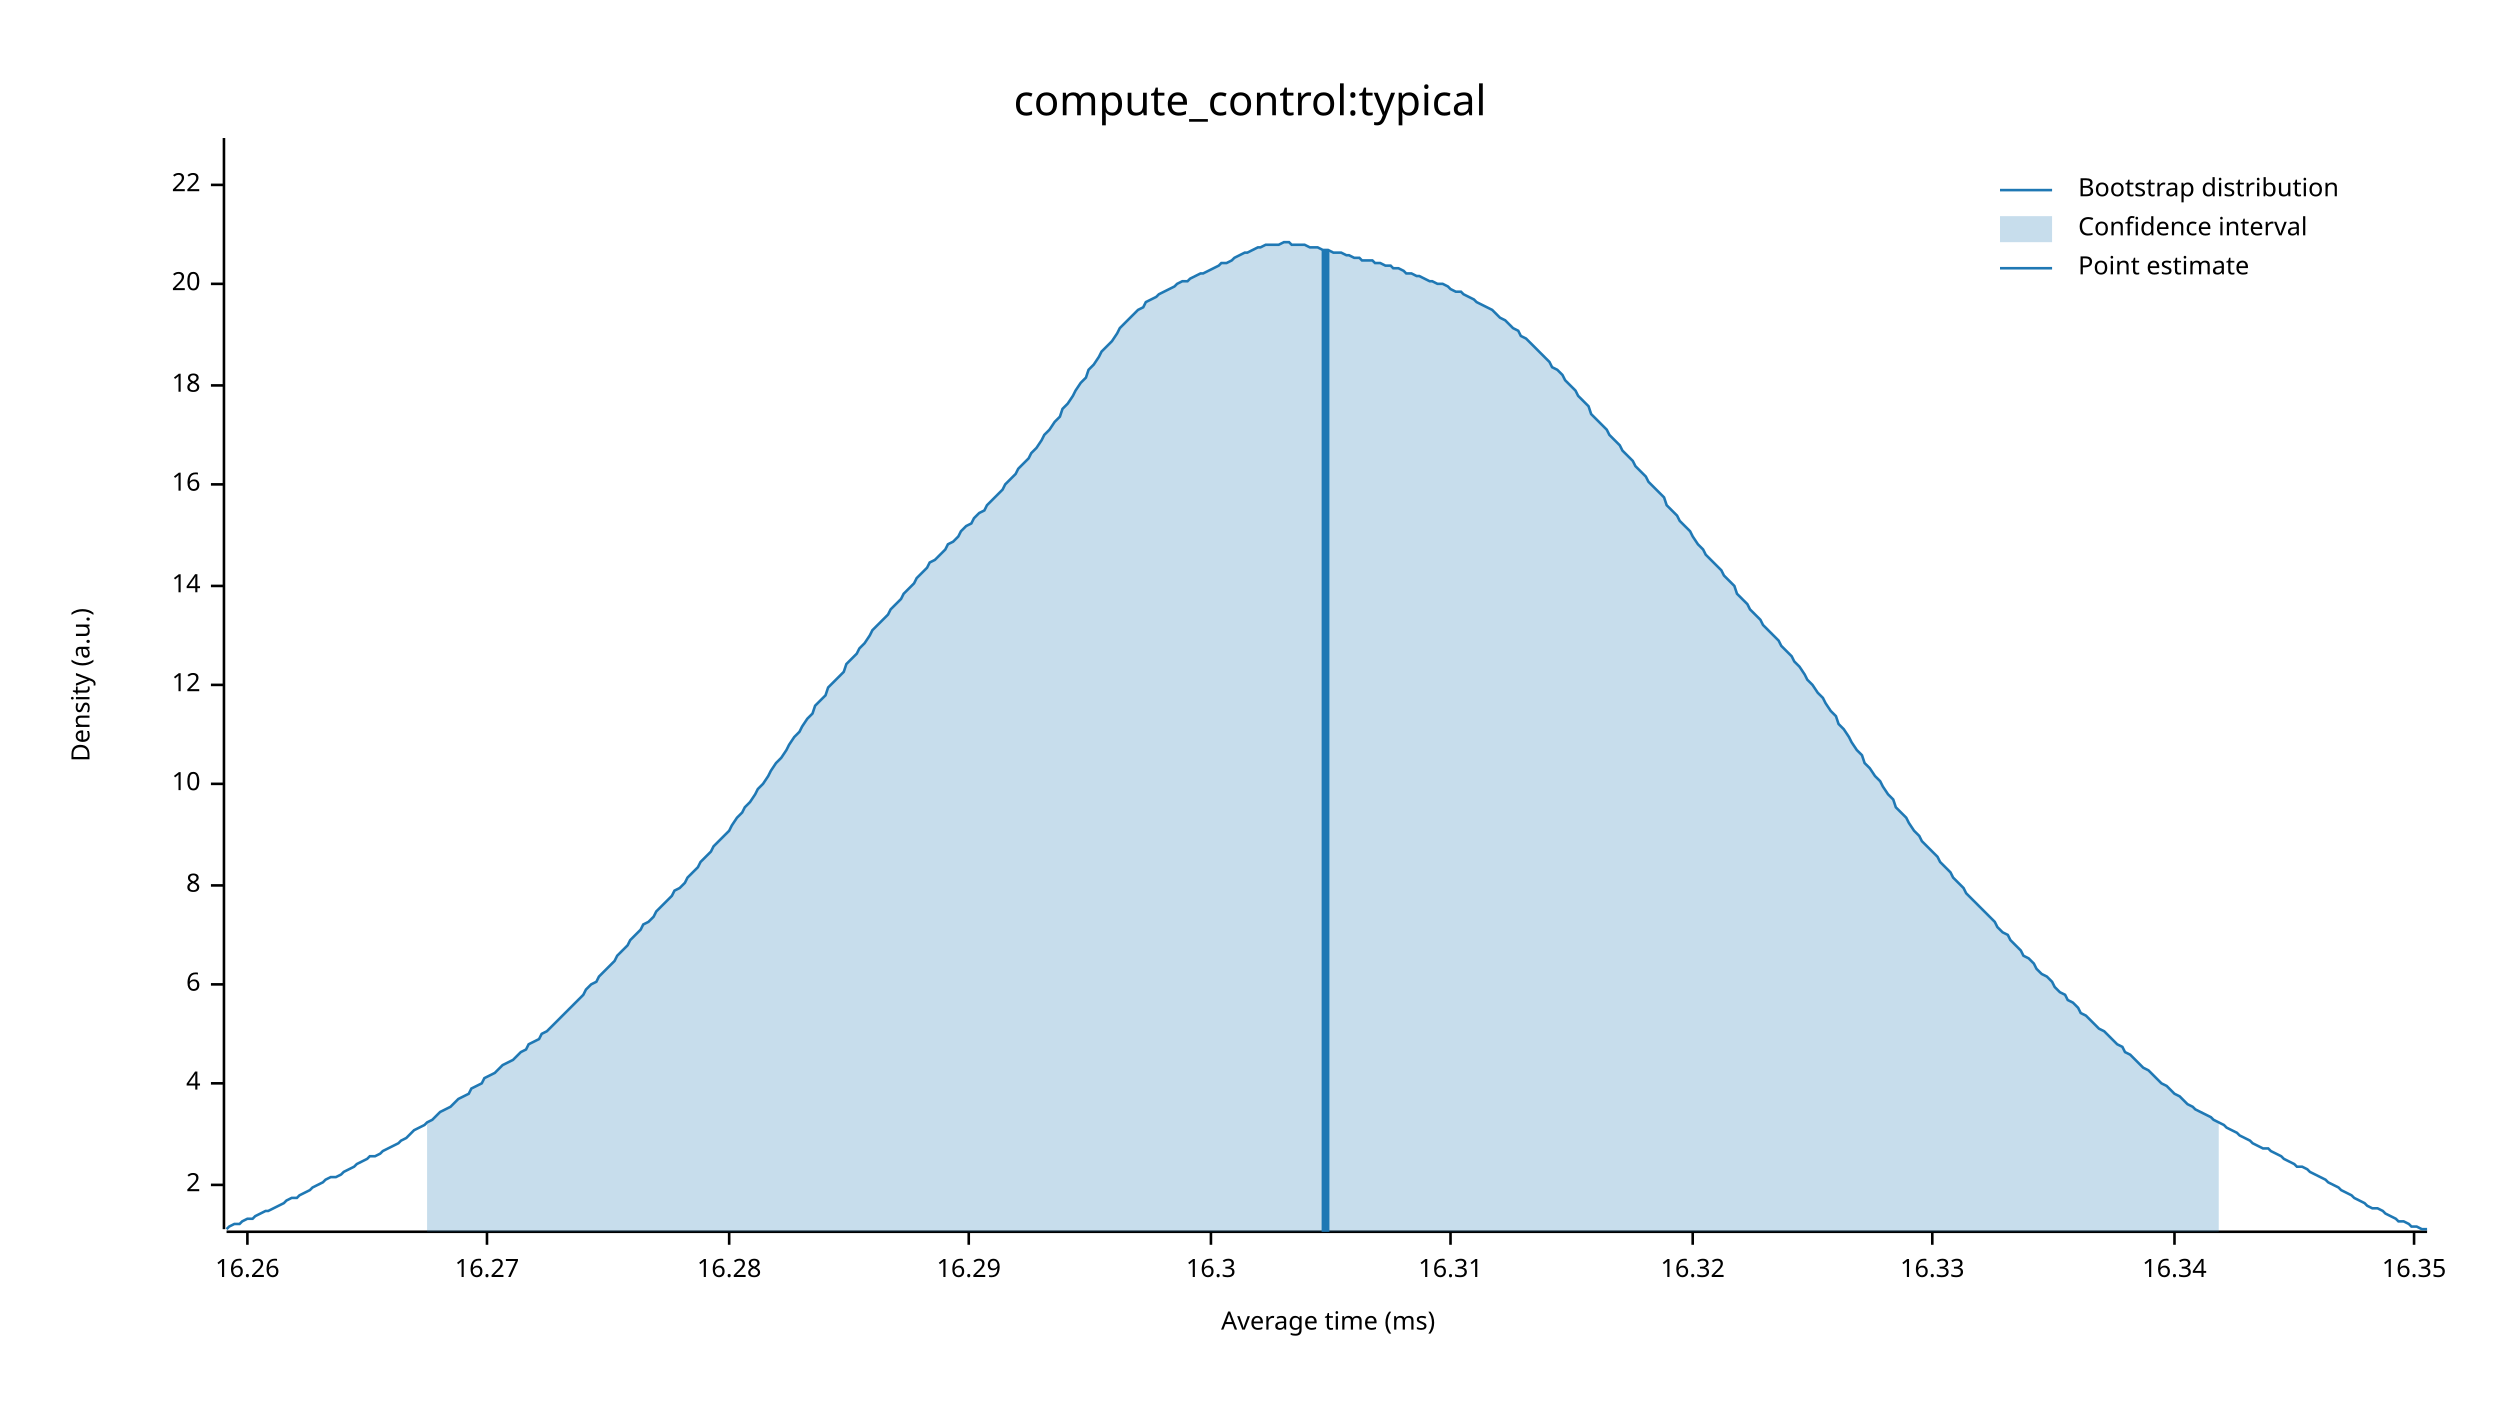
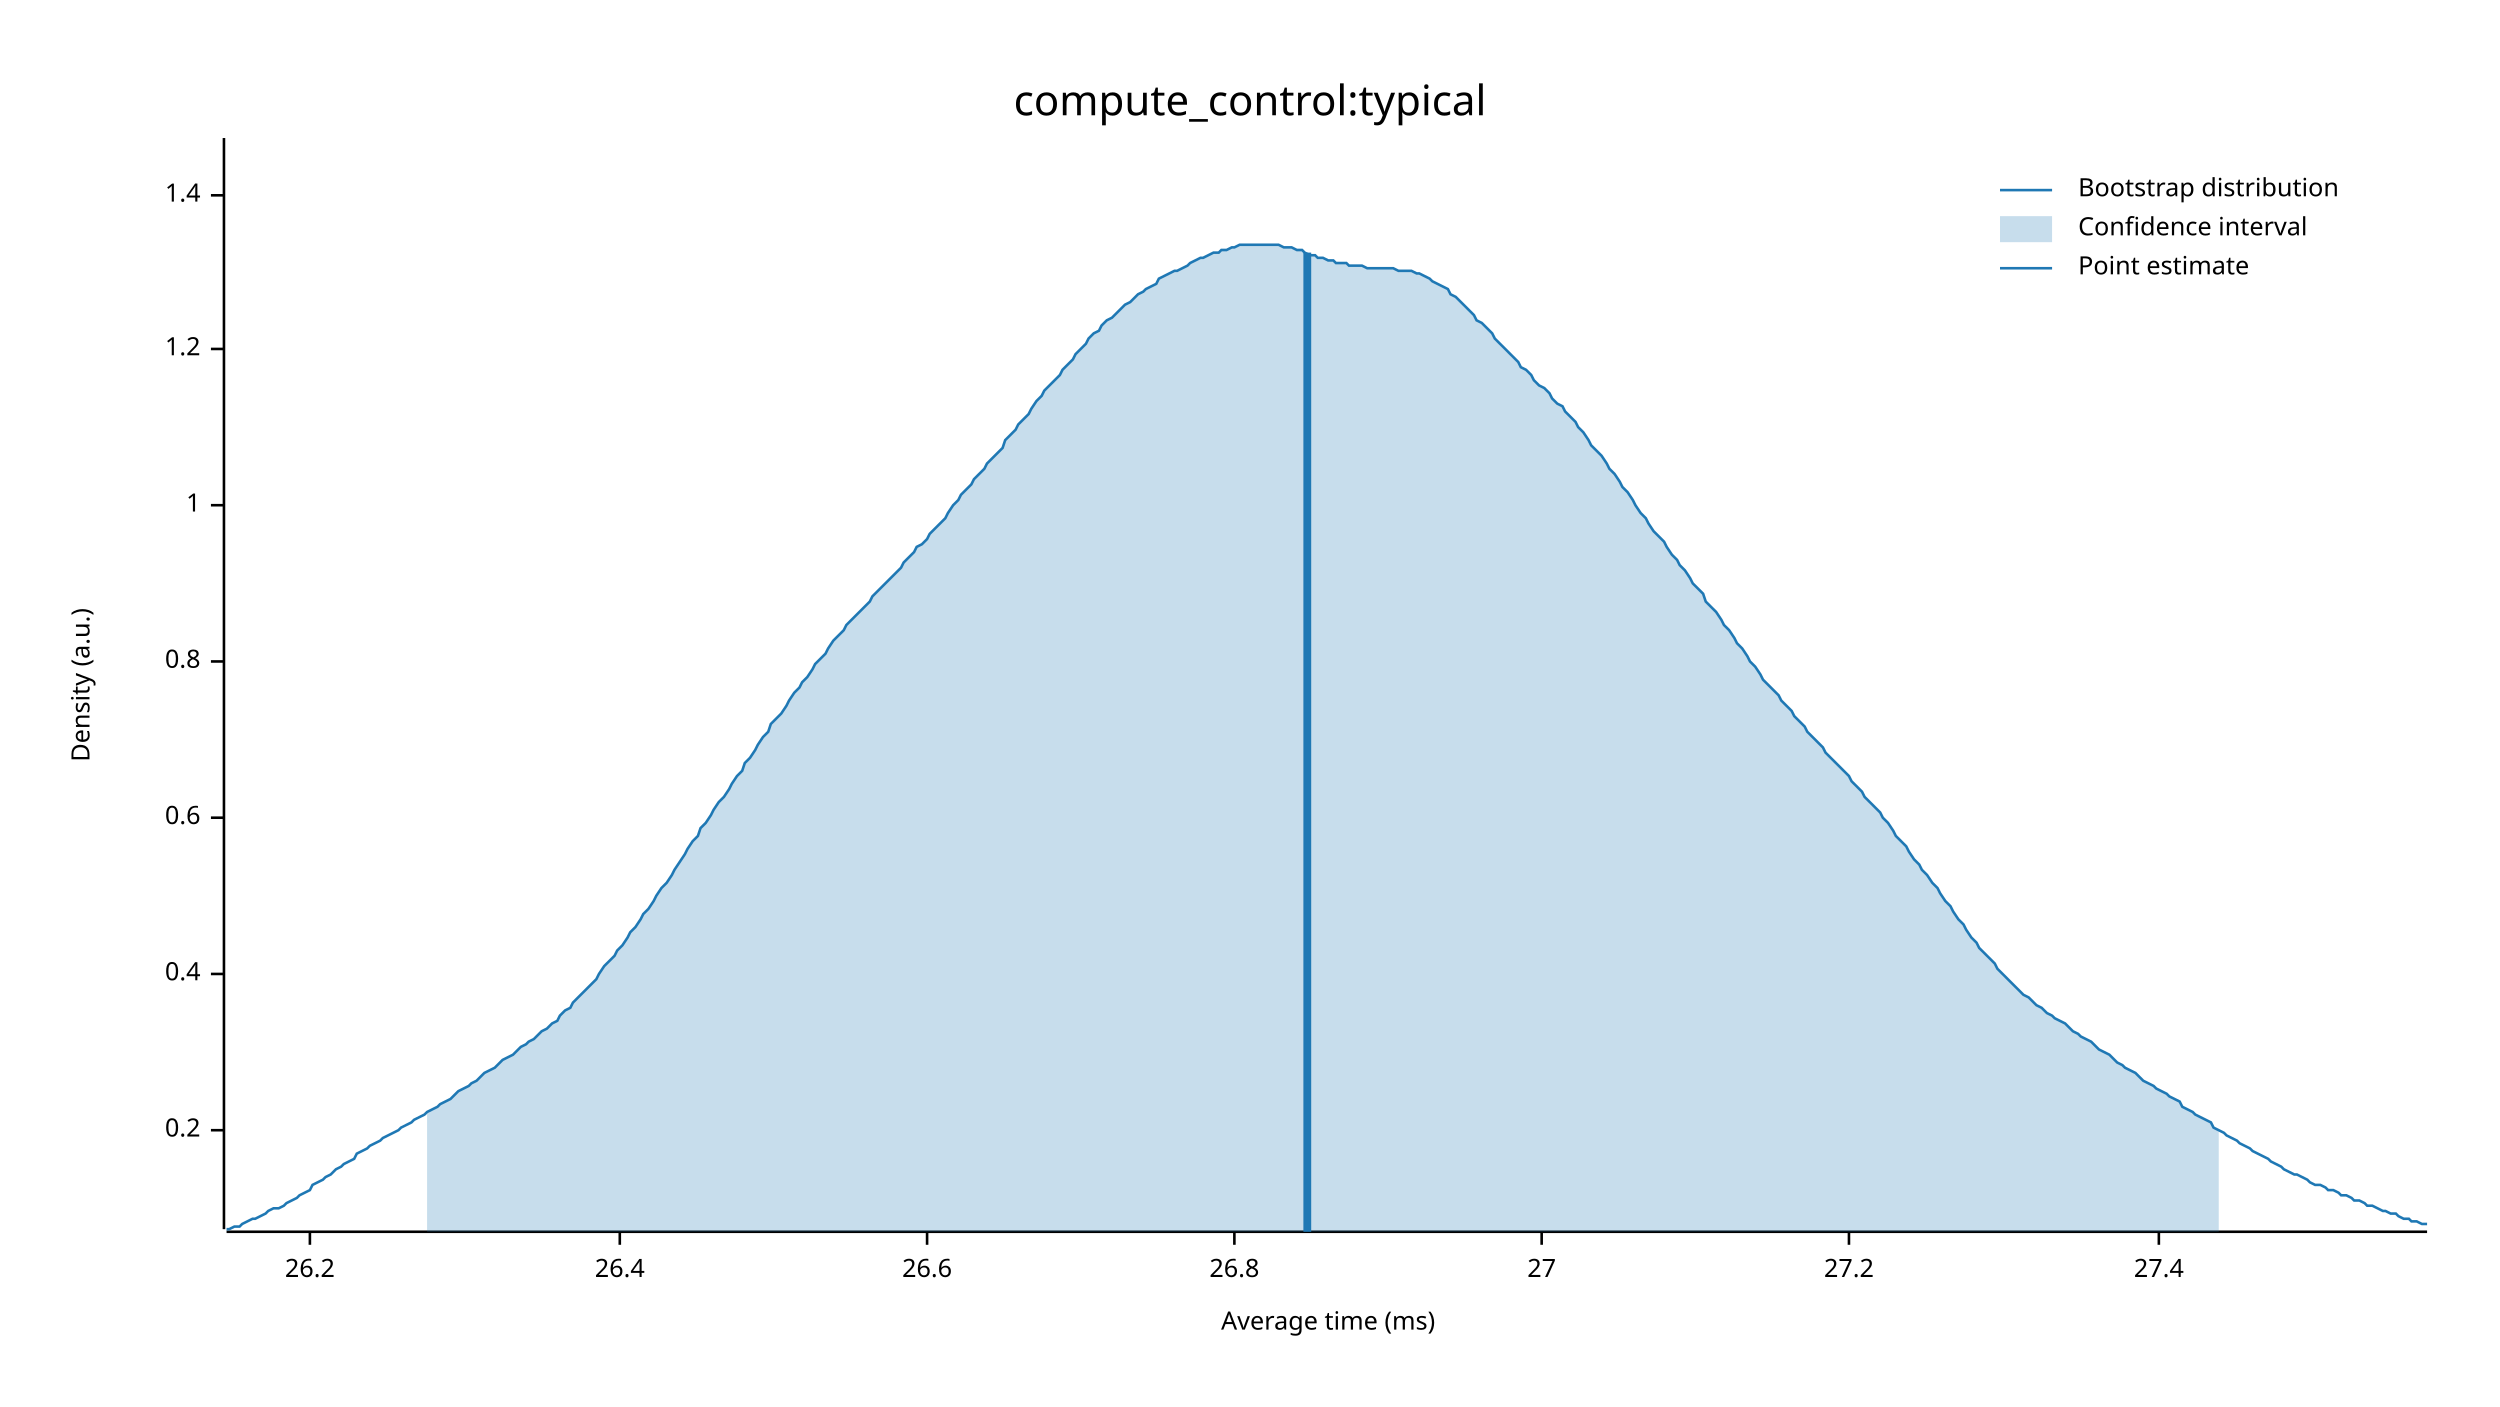
<svg xmlns="http://www.w3.org/2000/svg" width="960" height="540" viewBox="0 0 960 540">
  <text x="480" y="32" dy="0.76em" text-anchor="middle" font-family="sans-serif" font-size="16.129" opacity="1" fill="#000000">
compute_control:typical
</text>
  <text x="27" y="263" dy="0.76em" text-anchor="middle" font-family="sans-serif" font-size="9.677" opacity="1" fill="#000000" transform="rotate(270, 27, 263)">
Density (a.u.)
</text>
  <text x="510" y="513" dy="-0.5ex" text-anchor="middle" font-family="sans-serif" font-size="9.677" opacity="1" fill="#000000">
Average time (ms)
</text>
  <polyline fill="none" opacity="1" stroke="#000000" stroke-width="1" points="86,53 86,472 " />
-   <text x="77" y="455" dy="0.5ex" text-anchor="end" font-family="sans-serif" font-size="9.677" opacity="1" fill="#000000">
- 2
+   <text x="77" y="434" dy="0.5ex" text-anchor="end" font-family="sans-serif" font-size="9.677" opacity="1" fill="#000000">
+ 0.2
</text>
-   <polyline fill="none" opacity="1" stroke="#000000" stroke-width="1" points="81,455 86,455 " />
-   <text x="77" y="416" dy="0.5ex" text-anchor="end" font-family="sans-serif" font-size="9.677" opacity="1" fill="#000000">
- 4
+   <polyline fill="none" opacity="1" stroke="#000000" stroke-width="1" points="81,434 86,434 " />
+   <text x="77" y="374" dy="0.5ex" text-anchor="end" font-family="sans-serif" font-size="9.677" opacity="1" fill="#000000">
+ 0.4
</text>
-   <polyline fill="none" opacity="1" stroke="#000000" stroke-width="1" points="81,416 86,416 " />
-   <text x="77" y="378" dy="0.5ex" text-anchor="end" font-family="sans-serif" font-size="9.677" opacity="1" fill="#000000">
- 6
+   <polyline fill="none" opacity="1" stroke="#000000" stroke-width="1" points="81,374 86,374 " />
+   <text x="77" y="314" dy="0.5ex" text-anchor="end" font-family="sans-serif" font-size="9.677" opacity="1" fill="#000000">
+ 0.6
</text>
-   <polyline fill="none" opacity="1" stroke="#000000" stroke-width="1" points="81,378 86,378 " />
-   <text x="77" y="340" dy="0.5ex" text-anchor="end" font-family="sans-serif" font-size="9.677" opacity="1" fill="#000000">
- 8
+   <polyline fill="none" opacity="1" stroke="#000000" stroke-width="1" points="81,314 86,314 " />
+   <text x="77" y="254" dy="0.5ex" text-anchor="end" font-family="sans-serif" font-size="9.677" opacity="1" fill="#000000">
+ 0.8
</text>
-   <polyline fill="none" opacity="1" stroke="#000000" stroke-width="1" points="81,340 86,340 " />
-   <text x="77" y="301" dy="0.5ex" text-anchor="end" font-family="sans-serif" font-size="9.677" opacity="1" fill="#000000">
- 10
+   <polyline fill="none" opacity="1" stroke="#000000" stroke-width="1" points="81,254 86,254 " />
+   <text x="77" y="194" dy="0.5ex" text-anchor="end" font-family="sans-serif" font-size="9.677" opacity="1" fill="#000000">
+ 1
</text>
-   <polyline fill="none" opacity="1" stroke="#000000" stroke-width="1" points="81,301 86,301 " />
-   <text x="77" y="263" dy="0.5ex" text-anchor="end" font-family="sans-serif" font-size="9.677" opacity="1" fill="#000000">
- 12
+   <polyline fill="none" opacity="1" stroke="#000000" stroke-width="1" points="81,194 86,194 " />
+   <text x="77" y="134" dy="0.5ex" text-anchor="end" font-family="sans-serif" font-size="9.677" opacity="1" fill="#000000">
+ 1.2
</text>
-   <polyline fill="none" opacity="1" stroke="#000000" stroke-width="1" points="81,263 86,263 " />
-   <text x="77" y="225" dy="0.5ex" text-anchor="end" font-family="sans-serif" font-size="9.677" opacity="1" fill="#000000">
- 14
+   <polyline fill="none" opacity="1" stroke="#000000" stroke-width="1" points="81,134 86,134 " />
+   <text x="77" y="75" dy="0.5ex" text-anchor="end" font-family="sans-serif" font-size="9.677" opacity="1" fill="#000000">
+ 1.4
</text>
-   <polyline fill="none" opacity="1" stroke="#000000" stroke-width="1" points="81,225 86,225 " />
-   <text x="77" y="186" dy="0.5ex" text-anchor="end" font-family="sans-serif" font-size="9.677" opacity="1" fill="#000000">
- 16
+   <polyline fill="none" opacity="1" stroke="#000000" stroke-width="1" points="81,75 86,75 " />
+   <polyline fill="none" opacity="1" stroke="#000000" stroke-width="1" points="87,473 932,473 " />
+   <text x="119" y="483" dy="0.76em" text-anchor="middle" font-family="sans-serif" font-size="9.677" opacity="1" fill="#000000">
+ 26.2
</text>
-   <polyline fill="none" opacity="1" stroke="#000000" stroke-width="1" points="81,186 86,186 " />
-   <text x="77" y="148" dy="0.5ex" text-anchor="end" font-family="sans-serif" font-size="9.677" opacity="1" fill="#000000">
- 18
+   <polyline fill="none" opacity="1" stroke="#000000" stroke-width="1" points="119,473 119,478 " />
+   <text x="238" y="483" dy="0.76em" text-anchor="middle" font-family="sans-serif" font-size="9.677" opacity="1" fill="#000000">
+ 26.4
</text>
-   <polyline fill="none" opacity="1" stroke="#000000" stroke-width="1" points="81,148 86,148 " />
-   <text x="77" y="109" dy="0.5ex" text-anchor="end" font-family="sans-serif" font-size="9.677" opacity="1" fill="#000000">
- 20
+   <polyline fill="none" opacity="1" stroke="#000000" stroke-width="1" points="238,473 238,478 " />
+   <text x="356" y="483" dy="0.76em" text-anchor="middle" font-family="sans-serif" font-size="9.677" opacity="1" fill="#000000">
+ 26.6
</text>
-   <polyline fill="none" opacity="1" stroke="#000000" stroke-width="1" points="81,109 86,109 " />
-   <text x="77" y="71" dy="0.5ex" text-anchor="end" font-family="sans-serif" font-size="9.677" opacity="1" fill="#000000">
- 22
+   <polyline fill="none" opacity="1" stroke="#000000" stroke-width="1" points="356,473 356,478 " />
+   <text x="474" y="483" dy="0.76em" text-anchor="middle" font-family="sans-serif" font-size="9.677" opacity="1" fill="#000000">
+ 26.8
</text>
-   <polyline fill="none" opacity="1" stroke="#000000" stroke-width="1" points="81,71 86,71 " />
-   <polyline fill="none" opacity="1" stroke="#000000" stroke-width="1" points="87,473 932,473 " />
-   <text x="95" y="483" dy="0.76em" text-anchor="middle" font-family="sans-serif" font-size="9.677" opacity="1" fill="#000000">
- 16.26
+   <polyline fill="none" opacity="1" stroke="#000000" stroke-width="1" points="474,473 474,478 " />
+   <text x="592" y="483" dy="0.76em" text-anchor="middle" font-family="sans-serif" font-size="9.677" opacity="1" fill="#000000">
+ 27
</text>
-   <polyline fill="none" opacity="1" stroke="#000000" stroke-width="1" points="95,473 95,478 " />
-   <text x="187" y="483" dy="0.76em" text-anchor="middle" font-family="sans-serif" font-size="9.677" opacity="1" fill="#000000">
- 16.27
+   <polyline fill="none" opacity="1" stroke="#000000" stroke-width="1" points="592,473 592,478 " />
+   <text x="710" y="483" dy="0.76em" text-anchor="middle" font-family="sans-serif" font-size="9.677" opacity="1" fill="#000000">
+ 27.2
</text>
-   <polyline fill="none" opacity="1" stroke="#000000" stroke-width="1" points="187,473 187,478 " />
-   <text x="280" y="483" dy="0.76em" text-anchor="middle" font-family="sans-serif" font-size="9.677" opacity="1" fill="#000000">
- 16.28
+   <polyline fill="none" opacity="1" stroke="#000000" stroke-width="1" points="710,473 710,478 " />
+   <text x="829" y="483" dy="0.76em" text-anchor="middle" font-family="sans-serif" font-size="9.677" opacity="1" fill="#000000">
+ 27.4
</text>
-   <polyline fill="none" opacity="1" stroke="#000000" stroke-width="1" points="280,473 280,478 " />
-   <text x="372" y="483" dy="0.76em" text-anchor="middle" font-family="sans-serif" font-size="9.677" opacity="1" fill="#000000">
- 16.29
- </text>
-   <polyline fill="none" opacity="1" stroke="#000000" stroke-width="1" points="372,473 372,478 " />
-   <text x="465" y="483" dy="0.76em" text-anchor="middle" font-family="sans-serif" font-size="9.677" opacity="1" fill="#000000">
- 16.3
- </text>
-   <polyline fill="none" opacity="1" stroke="#000000" stroke-width="1" points="465,473 465,478 " />
-   <text x="557" y="483" dy="0.76em" text-anchor="middle" font-family="sans-serif" font-size="9.677" opacity="1" fill="#000000">
- 16.31
- </text>
-   <polyline fill="none" opacity="1" stroke="#000000" stroke-width="1" points="557,473 557,478 " />
-   <text x="650" y="483" dy="0.76em" text-anchor="middle" font-family="sans-serif" font-size="9.677" opacity="1" fill="#000000">
- 16.32
- </text>
-   <polyline fill="none" opacity="1" stroke="#000000" stroke-width="1" points="650,473 650,478 " />
-   <text x="742" y="483" dy="0.76em" text-anchor="middle" font-family="sans-serif" font-size="9.677" opacity="1" fill="#000000">
- 16.33
- </text>
-   <polyline fill="none" opacity="1" stroke="#000000" stroke-width="1" points="742,473 742,478 " />
-   <text x="835" y="483" dy="0.76em" text-anchor="middle" font-family="sans-serif" font-size="9.677" opacity="1" fill="#000000">
- 16.34
- </text>
-   <polyline fill="none" opacity="1" stroke="#000000" stroke-width="1" points="835,473 835,478 " />
-   <text x="927" y="483" dy="0.76em" text-anchor="middle" font-family="sans-serif" font-size="9.677" opacity="1" fill="#000000">
- 16.35
- </text>
-   <polyline fill="none" opacity="1" stroke="#000000" stroke-width="1" points="927,473 927,478 " />
-   <polyline fill="none" opacity="1" stroke="#1F78B4" stroke-width="1" points="87,472 88,471 90,470 92,470 93,469 95,468 97,468 98,467 100,466 102,465 103,465 105,464 107,463 109,462 110,461 112,460 114,460 115,459 117,458 119,457 120,456 122,455 124,454 125,453 127,452 129,452 131,451 132,450 134,449 136,448 137,447 139,446 141,445 142,444 144,444 146,443 147,442 149,441 151,440 153,439 154,438 156,437 158,435 159,434 161,433 163,432 164,431 166,430 168,428 169,427 171,426 173,425 175,423 176,422 178,421 180,420 181,418 183,417 185,416 186,414 188,413 190,412 191,411 193,409 195,408 197,407 198,406 200,404 202,403 203,401 205,400 207,399 208,397 210,396 212,394 214,392 215,391 217,389 219,387 220,386 222,384 224,382 225,380 227,378 229,377 230,375 232,373 234,371 236,369 237,367 239,365 241,363 242,361 244,359 246,357 247,355 249,354 251,352 252,350 254,348 256,346 258,344 259,342 261,341 263,339 264,337 266,335 268,333 269,331 271,329 273,327 274,325 276,323 278,321 280,319 281,317 283,314 285,312 286,310 288,308 290,305 291,303 293,301 295,298 296,296 298,293 300,291 302,288 303,286 305,283 307,281 308,279 310,276 312,274 313,271 315,269 317,267 318,264 320,262 322,260 324,258 325,255 327,253 329,251 330,249 332,247 334,244 335,242 337,240 339,238 341,236 342,234 344,232 346,230 347,228 349,226 351,224 352,222 354,220 356,218 357,216 359,215 361,213 363,211 364,209 366,208 368,206 369,204 371,202 373,201 374,199 376,197 378,196 379,194 381,192 383,190 385,188 386,186 388,184 390,182 391,180 393,178 395,176 396,174 398,172 400,169 401,167 403,165 405,162 407,160 408,157 410,155 412,152 413,150 415,147 417,145 418,142 420,140 422,137 423,135 425,133 427,131 429,128 430,126 432,124 434,122 435,121 437,119 439,118 440,116 442,115 444,114 445,113 447,112 449,111 451,110 452,109 454,108 456,108 457,107 459,106 461,105 462,105 464,104 466,103 468,102 469,101 471,101 473,100 474,99 476,98 478,97 479,97 481,96 483,95 484,95 486,94 488,94 490,94 491,94 493,93 495,93 496,94 498,94 500,94 501,94 503,95 505,95 506,95 508,96 510,96 512,97 513,97 515,97 517,98 518,98 520,99 522,99 523,100 525,100 527,100 528,101 530,101 532,102 534,102 535,103 537,103 539,104 540,105 542,105 544,106 545,106 547,107 549,108 550,108 552,109 554,109 556,110 557,111 559,112 561,112 562,113 564,114 566,115 567,116 569,117 571,118 573,119 574,120 576,122 578,123 579,124 581,126 583,127 584,129 586,130 588,132 589,133 591,135 593,137 595,139 596,141 598,142 600,144 601,146 603,148 605,150 606,152 608,154 610,156 611,159 613,161 615,163 617,165 618,167 620,169 622,171 623,173 625,175 627,177 628,179 630,181 632,183 633,185 635,187 637,189 639,191 640,194 642,196 644,198 645,200 647,202 649,204 650,206 652,209 654,211 655,213 657,215 659,217 661,219 662,221 664,223 666,225 667,228 669,230 671,232 672,234 674,236 676,238 677,240 679,242 681,244 683,246 684,248 686,250 688,252 689,254 691,256 693,259 694,261 696,263 698,266 700,268 701,270 703,273 705,275 706,278 708,280 710,283 711,285 713,288 715,290 716,293 718,295 720,298 722,300 723,302 725,305 727,307 728,310 730,312 732,314 733,316 735,319 737,321 738,323 740,325 742,327 744,329 745,331 747,333 749,335 750,337 752,339 754,341 755,343 757,345 759,347 760,348 762,350 764,352 766,354 767,356 769,358 771,359 772,361 774,363 776,365 777,367 779,368 781,370 782,372 784,374 786,375 788,377 789,379 791,381 793,382 794,384 796,385 798,387 799,389 801,390 803,392 804,393 806,395 808,396 810,398 811,399 813,401 815,402 816,404 818,405 820,407 821,408 823,410 825,411 827,413 828,414 830,416 832,417 833,418 835,420 837,421 838,422 840,424 842,425 843,426 845,427 847,428 849,429 850,430 852,431 854,432 855,433 857,434 859,435 860,436 862,437 864,438 865,439 867,440 869,441 871,441 872,442 874,443 876,444 877,445 879,446 881,447 882,448 884,448 886,449 887,450 889,451 891,452 893,453 894,454 896,455 898,456 899,457 901,458 903,459 904,460 906,461 908,462 909,463 911,464 913,464 915,465 916,466 918,467 920,468 921,469 923,469 925,470 926,471 928,471 930,472 932,472 " />
-   <polygon opacity="0.25" fill="#1F78B4" points="164,431 166,430 168,428 169,427 171,426 173,425 175,423 176,422 178,421 180,420 181,418 183,417 185,416 186,414 188,413 190,412 191,411 193,409 195,408 197,407 198,406 200,404 202,403 203,401 205,400 207,399 208,397 210,396 212,394 214,392 215,391 217,389 219,387 220,386 222,384 224,382 225,380 227,378 229,377 230,375 232,373 234,371 236,369 237,367 239,365 241,363 242,361 244,359 246,357 247,355 249,354 251,352 252,350 254,348 256,346 258,344 259,342 261,341 263,339 264,337 266,335 268,333 269,331 271,329 273,327 274,325 276,323 278,321 280,319 281,317 283,314 285,312 286,310 288,308 290,305 291,303 293,301 295,298 296,296 298,293 300,291 302,288 303,286 305,283 307,281 308,279 310,276 312,274 313,271 315,269 317,267 318,264 320,262 322,260 324,258 325,255 327,253 329,251 330,249 332,247 334,244 335,242 337,240 339,238 341,236 342,234 344,232 346,230 347,228 349,226 351,224 352,222 354,220 356,218 357,216 359,215 361,213 363,211 364,209 366,208 368,206 369,204 371,202 373,201 374,199 376,197 378,196 379,194 381,192 383,190 385,188 386,186 388,184 390,182 391,180 393,178 395,176 396,174 398,172 400,169 401,167 403,165 405,162 407,160 408,157 410,155 412,152 413,150 415,147 417,145 418,142 420,140 422,137 423,135 425,133 427,131 429,128 430,126 432,124 434,122 435,121 437,119 439,118 440,116 442,115 444,114 445,113 447,112 449,111 451,110 452,109 454,108 456,108 457,107 459,106 461,105 462,105 464,104 466,103 468,102 469,101 471,101 473,100 474,99 476,98 478,97 479,97 481,96 483,95 484,95 486,94 488,94 490,94 491,94 493,93 495,93 496,94 498,94 500,94 501,94 503,95 505,95 506,95 508,96 510,96 512,97 513,97 515,97 517,98 518,98 520,99 522,99 523,100 525,100 527,100 528,101 530,101 532,102 534,102 535,103 537,103 539,104 540,105 542,105 544,106 545,106 547,107 549,108 550,108 552,109 554,109 556,110 557,111 559,112 561,112 562,113 564,114 566,115 567,116 569,117 571,118 573,119 574,120 576,122 578,123 579,124 581,126 583,127 584,129 586,130 588,132 589,133 591,135 593,137 595,139 596,141 598,142 600,144 601,146 603,148 605,150 606,152 608,154 610,156 611,159 613,161 615,163 617,165 618,167 620,169 622,171 623,173 625,175 627,177 628,179 630,181 632,183 633,185 635,187 637,189 639,191 640,194 642,196 644,198 645,200 647,202 649,204 650,206 652,209 654,211 655,213 657,215 659,217 661,219 662,221 664,223 666,225 667,228 669,230 671,232 672,234 674,236 676,238 677,240 679,242 681,244 683,246 684,248 686,250 688,252 689,254 691,256 693,259 694,261 696,263 698,266 700,268 701,270 703,273 705,275 706,278 708,280 710,283 711,285 713,288 715,290 716,293 718,295 720,298 722,300 723,302 725,305 727,307 728,310 730,312 732,314 733,316 735,319 737,321 738,323 740,325 742,327 744,329 745,331 747,333 749,335 750,337 752,339 754,341 755,343 757,345 759,347 760,348 762,350 764,352 766,354 767,356 769,358 771,359 772,361 774,363 776,365 777,367 779,368 781,370 782,372 784,374 786,375 788,377 789,379 791,381 793,382 794,384 796,385 798,387 799,389 801,390 803,392 804,393 806,395 808,396 810,398 811,399 813,401 815,402 816,404 818,405 820,407 821,408 823,410 825,411 827,413 828,414 830,416 832,417 833,418 835,420 837,421 838,422 840,424 842,425 843,426 845,427 847,428 849,429 850,430 852,431 852,473 164,473 " />
-   <polyline fill="none" opacity="1" stroke="#1F78B4" stroke-width="3" points="509,473 509,96 " />
+   <polyline fill="none" opacity="1" stroke="#000000" stroke-width="1" points="829,473 829,478 " />
+   <polyline fill="none" opacity="1" stroke="#1F78B4" stroke-width="1" points="87,472 88,472 90,471 92,471 93,470 95,469 97,468 98,468 100,467 102,466 103,465 105,464 107,464 109,463 110,462 112,461 114,460 115,459 117,458 119,457 120,455 122,454 124,453 125,452 127,451 129,449 131,448 132,447 134,446 136,445 137,443 139,442 141,441 142,440 144,439 146,438 147,437 149,436 151,435 153,434 154,433 156,432 158,431 159,430 161,429 163,428 164,427 166,426 168,425 169,424 171,423 173,422 175,420 176,419 178,418 180,417 181,416 183,415 185,413 186,412 188,411 190,410 191,409 193,407 195,406 197,405 198,404 200,402 202,401 203,400 205,399 207,397 208,396 210,395 212,393 214,392 215,390 217,388 219,387 220,385 222,383 224,381 225,380 227,378 229,376 230,374 232,371 234,369 236,367 237,365 239,363 241,360 242,358 244,356 246,353 247,351 249,349 251,346 252,344 254,341 256,339 258,336 259,334 261,331 263,328 264,326 266,323 268,321 269,318 271,316 273,313 274,311 276,308 278,306 280,303 281,301 283,298 285,296 286,293 288,291 290,288 291,286 293,283 295,281 296,278 298,276 300,274 302,271 303,269 305,266 307,264 308,262 310,260 312,257 313,255 315,253 317,251 318,249 320,246 322,244 324,242 325,240 327,238 329,236 330,235 332,233 334,231 335,229 337,227 339,225 341,223 342,222 344,220 346,218 347,216 349,214 351,212 352,210 354,209 356,207 357,205 359,203 361,201 363,199 364,197 366,194 368,192 369,190 371,188 373,186 374,184 376,182 378,180 379,178 381,176 383,174 385,172 386,169 388,167 390,165 391,163 393,161 395,159 396,157 398,154 400,152 401,150 403,148 405,146 407,144 408,142 410,140 412,138 413,136 415,134 417,132 418,130 420,128 422,127 423,125 425,123 427,122 429,120 430,119 432,117 434,116 435,115 437,113 439,112 440,111 442,110 444,109 445,107 447,106 449,105 451,104 452,104 454,103 456,102 457,101 459,100 461,99 462,99 464,98 466,97 468,97 469,96 471,96 473,95 474,95 476,94 478,94 479,94 481,94 483,94 484,94 486,94 488,94 490,94 491,94 493,95 495,95 496,95 498,96 500,96 501,97 503,98 505,98 506,99 508,99 510,100 512,100 513,101 515,101 517,101 518,102 520,102 522,102 523,102 525,103 527,103 528,103 530,103 532,103 534,103 535,103 537,104 539,104 540,104 542,104 544,105 545,105 547,106 549,107 550,108 552,109 554,110 556,111 557,113 559,114 561,116 562,117 564,119 566,121 567,123 569,124 571,126 573,128 574,130 576,132 578,134 579,135 581,137 583,139 584,141 586,142 588,144 589,146 591,148 593,149 595,151 596,153 598,155 600,156 601,158 603,160 605,162 606,164 608,166 610,169 611,171 613,173 615,175 617,178 618,180 620,182 622,185 623,187 625,189 627,192 628,194 630,197 632,199 633,201 635,204 637,206 639,208 640,210 642,213 644,215 645,217 647,219 649,222 650,224 652,226 654,228 655,231 657,233 659,235 661,238 662,240 664,242 666,245 667,247 669,249 671,252 672,254 674,256 676,259 677,261 679,263 681,265 683,267 684,269 686,271 688,273 689,275 691,277 693,279 694,281 696,283 698,285 700,287 701,289 703,291 705,293 706,294 708,296 710,298 711,300 713,302 715,304 716,306 718,308 720,310 722,312 723,314 725,316 727,319 728,321 730,323 732,325 733,327 735,330 737,332 738,334 740,336 742,339 744,341 745,343 747,346 749,348 750,350 752,353 754,355 755,357 757,360 759,362 760,364 762,366 764,368 766,370 767,372 769,374 771,376 772,377 774,379 776,381 777,382 779,383 781,385 782,386 784,387 786,389 788,390 789,391 791,392 793,393 794,394 796,396 798,397 799,398 801,399 803,400 804,401 806,403 808,404 810,405 811,406 813,408 815,409 816,410 818,411 820,412 821,413 823,415 825,416 827,417 828,418 830,419 832,420 833,421 835,422 837,423 838,425 840,426 842,427 843,428 845,429 847,430 849,431 850,433 852,434 854,435 855,436 857,437 859,438 860,439 862,440 864,441 865,442 867,443 869,444 871,445 872,446 874,447 876,448 877,449 879,450 881,451 882,451 884,452 886,453 887,454 889,455 891,455 893,456 894,457 896,457 898,458 899,459 901,459 903,460 904,461 906,461 908,462 909,463 911,463 913,464 915,465 916,465 918,466 920,466 921,467 923,468 925,468 926,469 928,469 930,470 932,470 " />
+   <polygon opacity="0.25" fill="#1F78B4" points="164,427 166,426 168,425 169,424 171,423 173,422 175,420 176,419 178,418 180,417 181,416 183,415 185,413 186,412 188,411 190,410 191,409 193,407 195,406 197,405 198,404 200,402 202,401 203,400 205,399 207,397 208,396 210,395 212,393 214,392 215,390 217,388 219,387 220,385 222,383 224,381 225,380 227,378 229,376 230,374 232,371 234,369 236,367 237,365 239,363 241,360 242,358 244,356 246,353 247,351 249,349 251,346 252,344 254,341 256,339 258,336 259,334 261,331 263,328 264,326 266,323 268,321 269,318 271,316 273,313 274,311 276,308 278,306 280,303 281,301 283,298 285,296 286,293 288,291 290,288 291,286 293,283 295,281 296,278 298,276 300,274 302,271 303,269 305,266 307,264 308,262 310,260 312,257 313,255 315,253 317,251 318,249 320,246 322,244 324,242 325,240 327,238 329,236 330,235 332,233 334,231 335,229 337,227 339,225 341,223 342,222 344,220 346,218 347,216 349,214 351,212 352,210 354,209 356,207 357,205 359,203 361,201 363,199 364,197 366,194 368,192 369,190 371,188 373,186 374,184 376,182 378,180 379,178 381,176 383,174 385,172 386,169 388,167 390,165 391,163 393,161 395,159 396,157 398,154 400,152 401,150 403,148 405,146 407,144 408,142 410,140 412,138 413,136 415,134 417,132 418,130 420,128 422,127 423,125 425,123 427,122 429,120 430,119 432,117 434,116 435,115 437,113 439,112 440,111 442,110 444,109 445,107 447,106 449,105 451,104 452,104 454,103 456,102 457,101 459,100 461,99 462,99 464,98 466,97 468,97 469,96 471,96 473,95 474,95 476,94 478,94 479,94 481,94 483,94 484,94 486,94 488,94 490,94 491,94 493,95 495,95 496,95 498,96 500,96 501,97 503,98 505,98 506,99 508,99 510,100 512,100 513,101 515,101 517,101 518,102 520,102 522,102 523,102 525,103 527,103 528,103 530,103 532,103 534,103 535,103 537,104 539,104 540,104 542,104 544,105 545,105 547,106 549,107 550,108 552,109 554,110 556,111 557,113 559,114 561,116 562,117 564,119 566,121 567,123 569,124 571,126 573,128 574,130 576,132 578,134 579,135 581,137 583,139 584,141 586,142 588,144 589,146 591,148 593,149 595,151 596,153 598,155 600,156 601,158 603,160 605,162 606,164 608,166 610,169 611,171 613,173 615,175 617,178 618,180 620,182 622,185 623,187 625,189 627,192 628,194 630,197 632,199 633,201 635,204 637,206 639,208 640,210 642,213 644,215 645,217 647,219 649,222 650,224 652,226 654,228 655,231 657,233 659,235 661,238 662,240 664,242 666,245 667,247 669,249 671,252 672,254 674,256 676,259 677,261 679,263 681,265 683,267 684,269 686,271 688,273 689,275 691,277 693,279 694,281 696,283 698,285 700,287 701,289 703,291 705,293 706,294 708,296 710,298 711,300 713,302 715,304 716,306 718,308 720,310 722,312 723,314 725,316 727,319 728,321 730,323 732,325 733,327 735,330 737,332 738,334 740,336 742,339 744,341 745,343 747,346 749,348 750,350 752,353 754,355 755,357 757,360 759,362 760,364 762,366 764,368 766,370 767,372 769,374 771,376 772,377 774,379 776,381 777,382 779,383 781,385 782,386 784,387 786,389 788,390 789,391 791,392 793,393 794,394 796,396 798,397 799,398 801,399 803,400 804,401 806,403 808,404 810,405 811,406 813,408 815,409 816,410 818,411 820,412 821,413 823,415 825,416 827,417 828,418 830,419 832,420 833,421 835,422 837,423 838,425 840,426 842,427 843,428 845,429 847,430 849,431 850,433 852,434 852,473 164,473 " />
+   <polyline fill="none" opacity="1" stroke="#1F78B4" stroke-width="3" points="502,473 502,97 " />
  <text x="798" y="68" dy="0.76em" text-anchor="start" font-family="sans-serif" font-size="9.677" opacity="1" fill="#000000">
Bootstrap distribution
</text>
  <text x="798" y="83" dy="0.76em" text-anchor="start" font-family="sans-serif" font-size="9.677" opacity="1" fill="#000000">
Confidence interval
</text>
  <text x="798" y="98" dy="0.76em" text-anchor="start" font-family="sans-serif" font-size="9.677" opacity="1" fill="#000000">
Point estimate
</text>
  <polyline fill="none" opacity="1" stroke="#1F78B4" stroke-width="1" points="768,73 788,73 " />
  <rect x="768" y="83" width="20" height="10" opacity="0.25" fill="#1F78B4" stroke="none" />
  <polyline fill="none" opacity="1" stroke="#1F78B4" stroke-width="1" points="768,103 788,103 " />
</svg>
